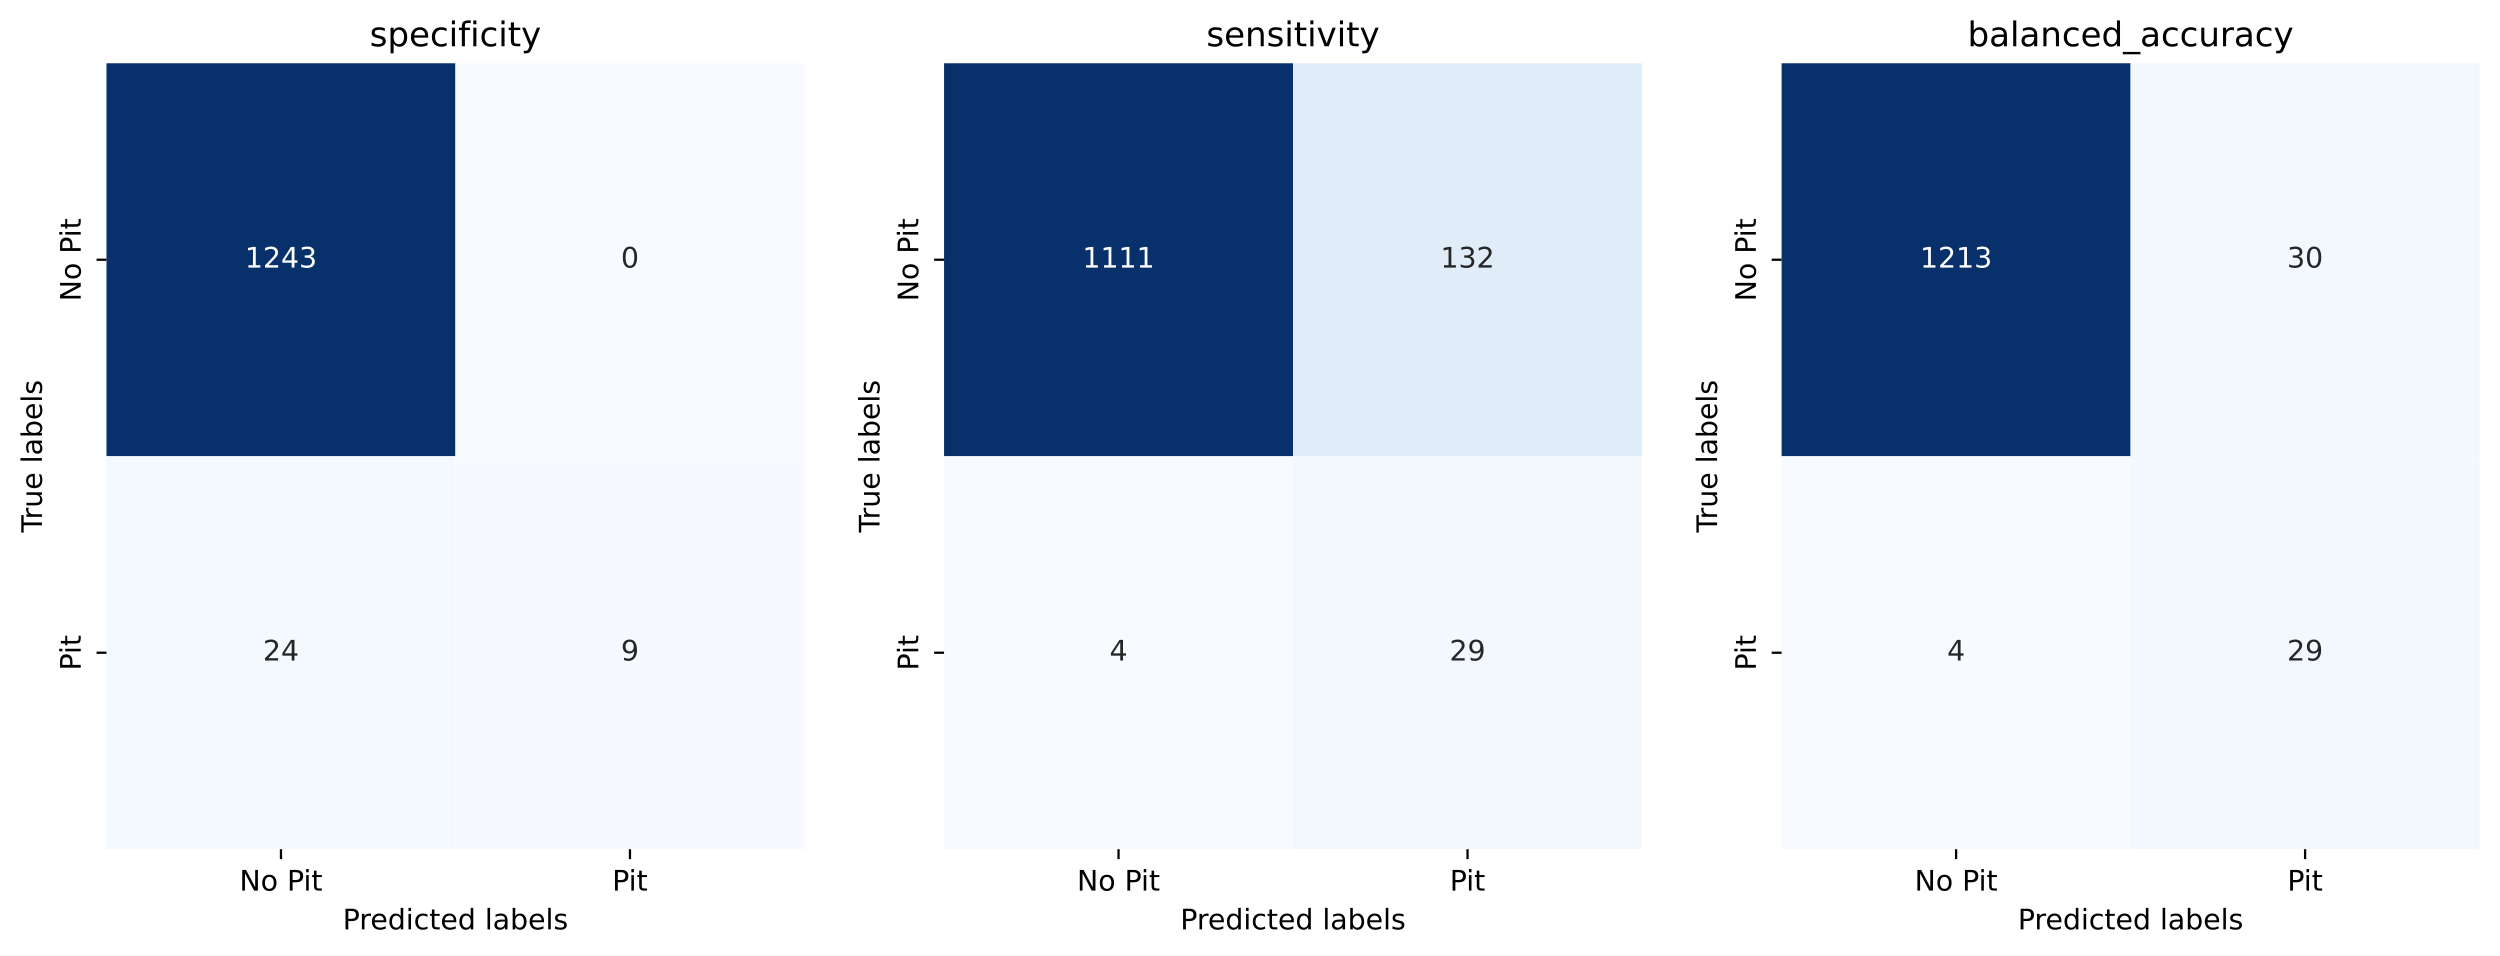
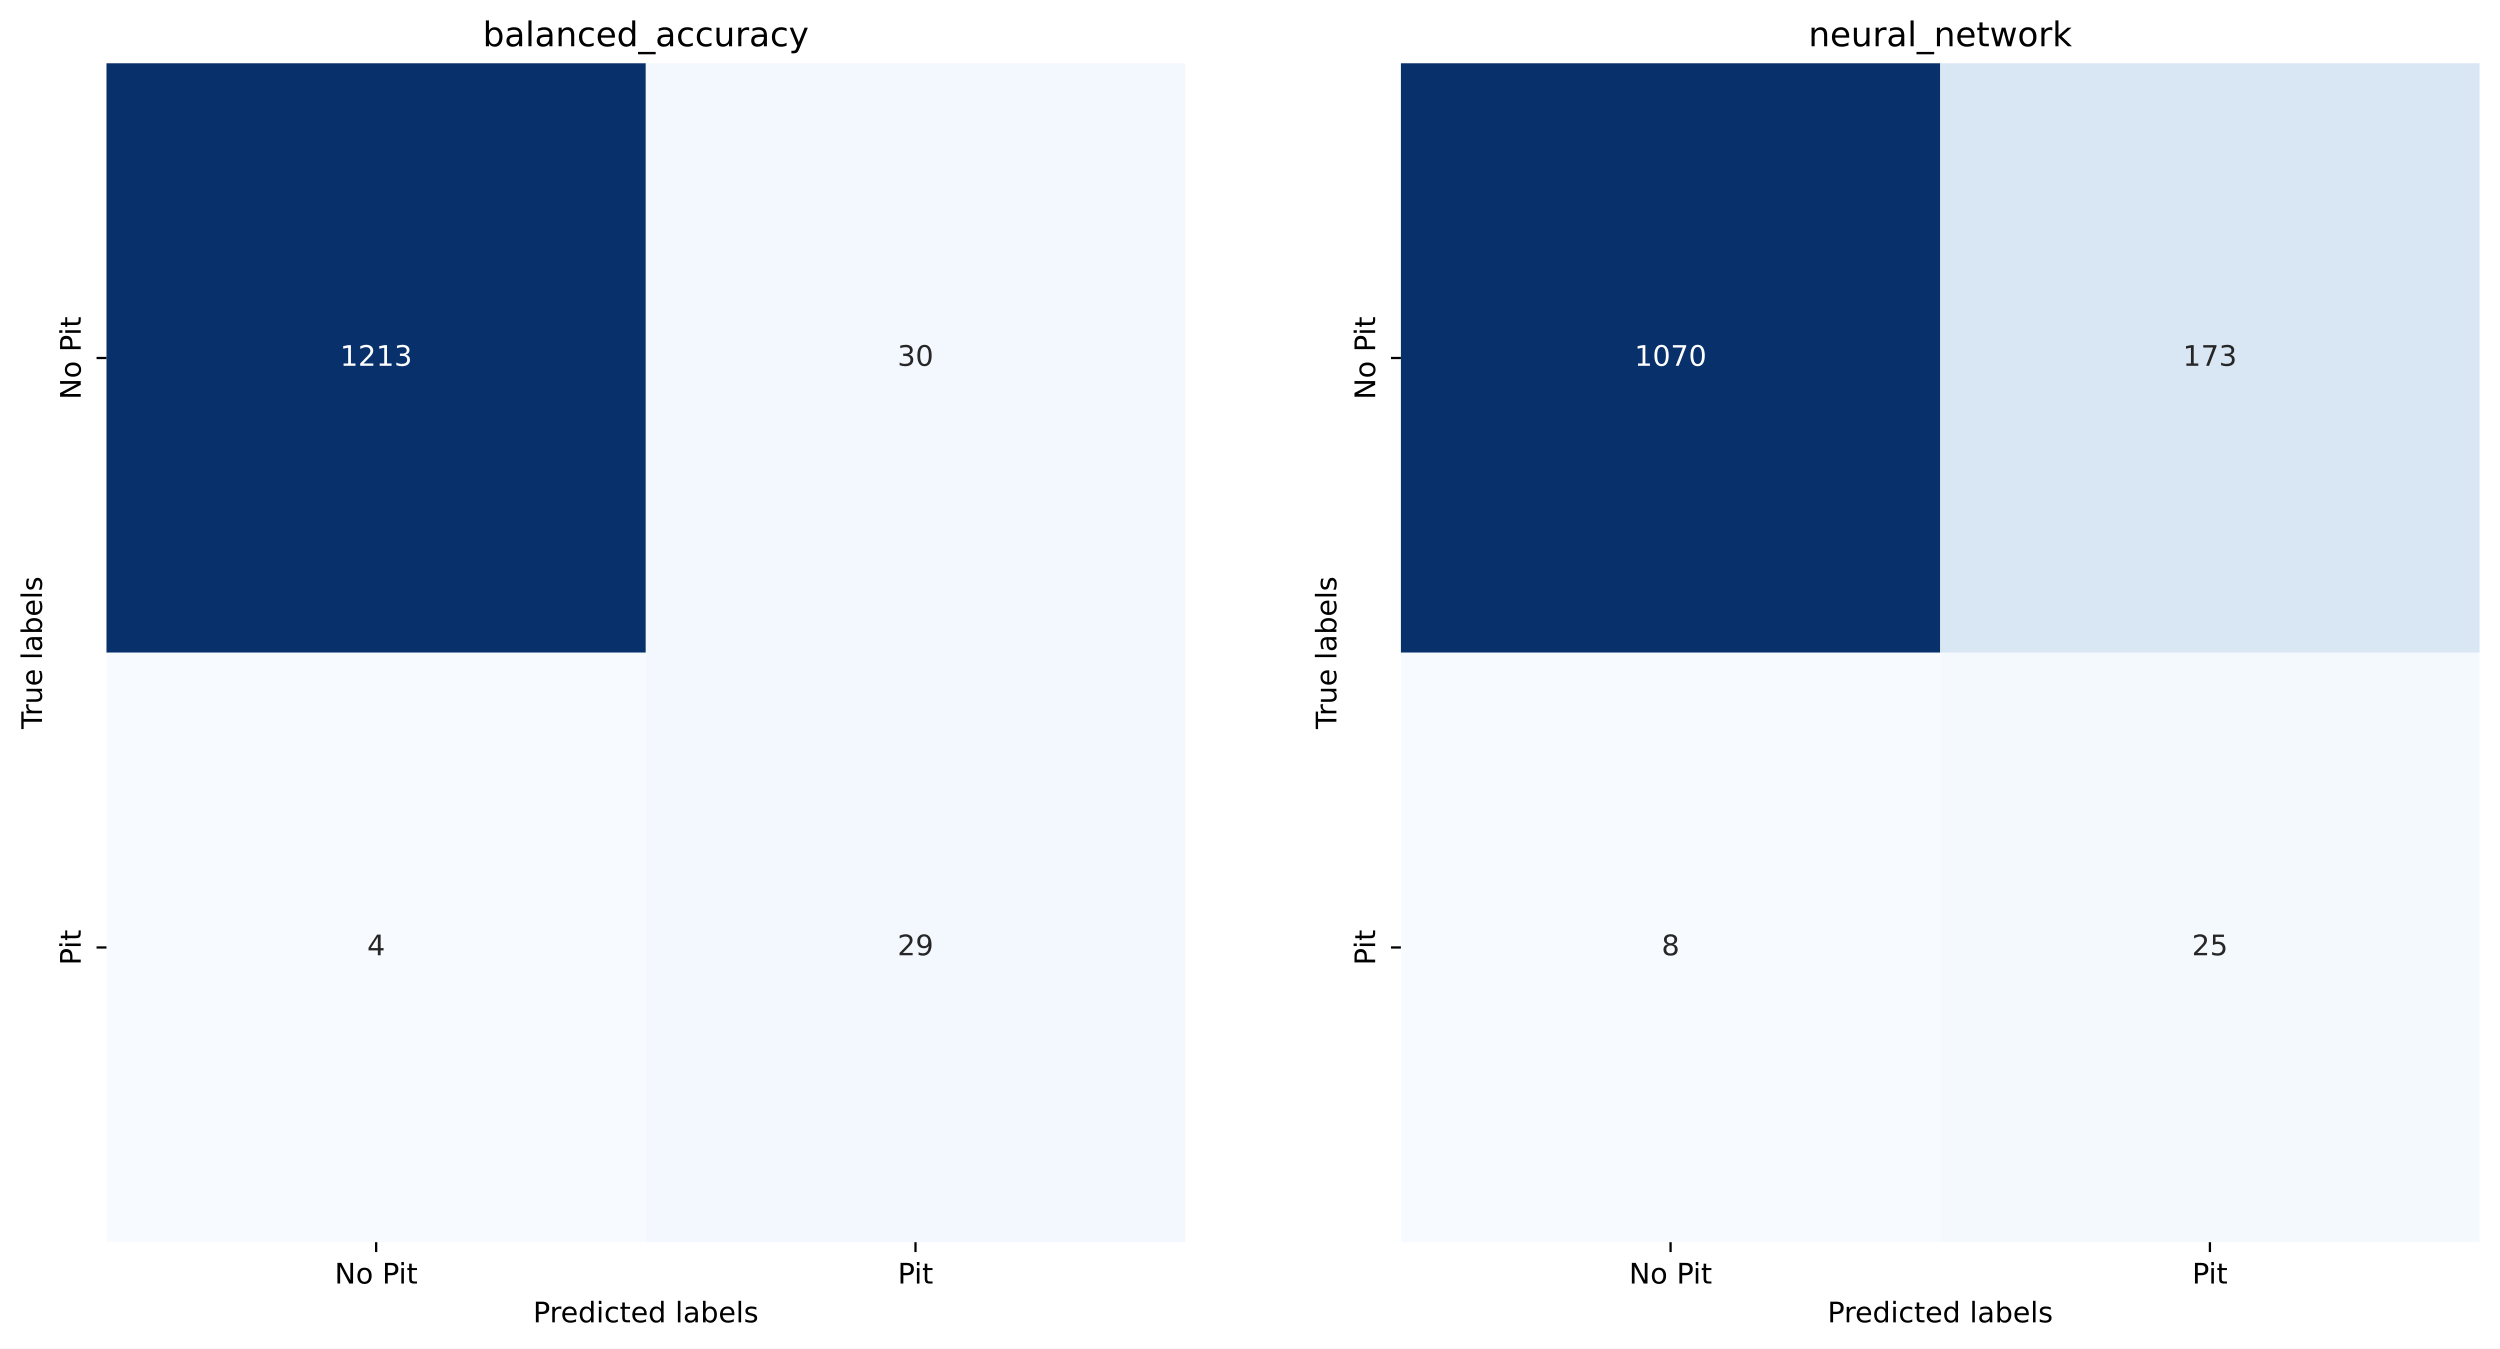
- <svg xmlns="http://www.w3.org/2000/svg" xmlns:xlink="http://www.w3.org/1999/xlink" width="881.756pt" height="337.074pt" viewBox="0 0 881.756 337.074" version="1.1">
+ <svg xmlns="http://www.w3.org/2000/svg" xmlns:xlink="http://www.w3.org/1999/xlink" width="881.756pt" height="475.674pt" viewBox="0 0 881.756 475.674" version="1.1">
  <defs>
    <style type="text/css">*{stroke-linejoin: round; stroke-linecap: butt}</style>
  </defs>
  <g id="figure_1">
    <g id="patch_1">
-       <path d="M 0 337.074  L 881.756 337.074  L 881.756 0  L 0 0  z " style="fill: #ffffff" />
+       <path d="M 0 475.674  L 881.756 475.674  L 881.756 0  L 0 0  z " style="fill: #ffffff" />
    </g>
    <g id="axes_1">
      <g id="patch_2">
-         <path d="M 37.556 299.518  L 283.733 299.518  L 283.733 22.318  L 37.556 22.318  z " style="fill: #ffffff" />
+         <path d="M 37.556 438.118  L 418.011 438.118  L 418.011 22.318  L 37.556 22.318  z " style="fill: #ffffff" />
      </g>
      <g id="QuadMesh_1">
-         <path d="M 37.556 22.318  L 160.644 22.318  L 160.644 160.918  L 37.556 160.918  L 37.556 22.318  " clip-path="url(#p2a1a462c28)" style="fill: #08306b" />
-         <path d="M 160.644 22.318  L 283.733 22.318  L 283.733 160.918  L 160.644 160.918  L 160.644 22.318  " clip-path="url(#p2a1a462c28)" style="fill: #f7fbff" />
-         <path d="M 37.556 160.918  L 160.644 160.918  L 160.644 299.518  L 37.556 299.518  L 37.556 160.918  " clip-path="url(#p2a1a462c28)" style="fill: #f4f9fe" />
-         <path d="M 160.644 160.918  L 283.733 160.918  L 283.733 299.518  L 160.644 299.518  L 160.644 160.918  " clip-path="url(#p2a1a462c28)" style="fill: #f6faff" />
+         <path d="M 37.556 22.318  L 227.784 22.318  L 227.784 230.218  L 37.556 230.218  L 37.556 22.318  " clip-path="url(#p76082b66f8)" style="fill: #08306b" />
+         <path d="M 227.784 22.318  L 418.011 22.318  L 418.011 230.218  L 227.784 230.218  L 227.784 22.318  " clip-path="url(#p76082b66f8)" style="fill: #f3f8fe" />
+         <path d="M 37.556 230.218  L 227.784 230.218  L 227.784 438.118  L 37.556 438.118  L 37.556 230.218  " clip-path="url(#p76082b66f8)" style="fill: #f7fbff" />
+         <path d="M 227.784 230.218  L 418.011 230.218  L 418.011 438.118  L 227.784 438.118  L 227.784 230.218  " clip-path="url(#p76082b66f8)" style="fill: #f3f8fe" />
      </g>
      <g id="matplotlib.axis_1">
        <g id="xtick_1">
          <g id="line2d_1">
            <defs>
-               <path id="m3dc4e4133f" d="M 0 0  L 0 3.5  " style="stroke: #000000; stroke-width: 0.8" />
+               <path id="mcc7dfe8ac1" d="M 0 0  L 0 3.5  " style="stroke: #000000; stroke-width: 0.8" />
            </defs>
            <g>
-               <use xlink:href="#m3dc4e4133f" x="99.1" y="299.518" style="stroke: #000000; stroke-width: 0.8" />
+               <use xlink:href="#mcc7dfe8ac1" x="132.67" y="438.118" style="stroke: #000000; stroke-width: 0.8" />
            </g>
          </g>
          <g id="text_1">
-             <g transform="translate(84.45974 314.1166) scale(0.1 -0.1)">
+             <g transform="translate(118.0293 452.7166) scale(0.1 -0.1)">
              <defs>
                <path id="DejaVuSans-4e" d="M 628 4666  L 1478 4666  L 3547 763  L 3547 4666  L 4159 4666  L 4159 0  L 3309 0  L 1241 3903  L 1241 0  L 628 0  L 628 4666  z " transform="scale(0.015625)" />
                <path id="DejaVuSans-6f" d="M 1959 3097  Q 1497 3097 1228 2736  Q 959 2375 959 1747  Q 959 1119 1226 758  Q 1494 397 1959 397  Q 2419 397 2687 759  Q 2956 1122 2956 1747  Q 2956 2369 2687 2733  Q 2419 3097 1959 3097  z M 1959 3584  Q 2709 3584 3137 3096  Q 3566 2609 3566 1747  Q 3566 888 3137 398  Q 2709 -91 1959 -91  Q 1206 -91 779 398  Q 353 888 353 1747  Q 353 2609 779 3096  Q 1206 3584 1959 3584  z " transform="scale(0.015625)" />
                <path id="DejaVuSans-20" transform="scale(0.015625)" />
                <path id="DejaVuSans-50" d="M 1259 4147  L 1259 2394  L 2053 2394  Q 2494 2394 2734 2622  Q 2975 2850 2975 3272  Q 2975 3691 2734 3919  Q 2494 4147 2053 4147  L 1259 4147  z M 628 4666  L 2053 4666  Q 2838 4666 3239 4311  Q 3641 3956 3641 3272  Q 3641 2581 3239 2228  Q 2838 1875 2053 1875  L 1259 1875  L 1259 0  L 628 0  L 628 4666  z " transform="scale(0.015625)" />
                <path id="DejaVuSans-69" d="M 603 3500  L 1178 3500  L 1178 0  L 603 0  L 603 3500  z M 603 4863  L 1178 4863  L 1178 4134  L 603 4134  L 603 4863  z " transform="scale(0.015625)" />
                <path id="DejaVuSans-74" d="M 1172 4494  L 1172 3500  L 2356 3500  L 2356 3053  L 1172 3053  L 1172 1153  Q 1172 725 1289 603  Q 1406 481 1766 481  L 2356 481  L 2356 0  L 1766 0  Q 1100 0 847 248  Q 594 497 594 1153  L 594 3053  L 172 3053  L 172 3500  L 594 3500  L 594 4494  L 1172 4494  z " transform="scale(0.015625)" />
              </defs>
              <use xlink:href="#DejaVuSans-4e" />
              <use xlink:href="#DejaVuSans-6f" x="74.805" />
              <use xlink:href="#DejaVuSans-20" x="135.986" />
              <use xlink:href="#DejaVuSans-50" x="167.773" />
              <use xlink:href="#DejaVuSans-69" x="225.826" />
              <use xlink:href="#DejaVuSans-74" x="253.609" />
            </g>
          </g>
        </g>
        <g id="xtick_2">
          <g id="line2d_2">
            <g>
-               <use xlink:href="#m3dc4e4133f" x="222.189" y="299.518" style="stroke: #000000; stroke-width: 0.8" />
+               <use xlink:href="#mcc7dfe8ac1" x="322.897" y="438.118" style="stroke: #000000; stroke-width: 0.8" />
            </g>
          </g>
          <g id="text_2">
-             <g transform="translate(215.937 314.1166) scale(0.1 -0.1)">
+             <g transform="translate(316.6456 452.7166) scale(0.1 -0.1)">
              <use xlink:href="#DejaVuSans-50" />
              <use xlink:href="#DejaVuSans-69" x="58.053" />
              <use xlink:href="#DejaVuSans-74" x="85.836" />
            </g>
          </g>
        </g>
        <g id="text_3">
-           <g transform="translate(120.8875 327.7947) scale(0.1 -0.1)">
+           <g transform="translate(188.0265 466.3947) scale(0.1 -0.1)">
            <defs>
              <path id="DejaVuSans-72" d="M 2631 2963  Q 2534 3019 2420 3045  Q 2306 3072 2169 3072  Q 1681 3072 1420 2755  Q 1159 2438 1159 1844  L 1159 0  L 581 0  L 581 3500  L 1159 3500  L 1159 2956  Q 1341 3275 1631 3429  Q 1922 3584 2338 3584  Q 2397 3584 2469 3576  Q 2541 3569 2628 3553  L 2631 2963  z " transform="scale(0.015625)" />
              <path id="DejaVuSans-65" d="M 3597 1894  L 3597 1613  L 953 1613  Q 991 1019 1311 708  Q 1631 397 2203 397  Q 2534 397 2845 478  Q 3156 559 3463 722  L 3463 178  Q 3153 47 2828 -22  Q 2503 -91 2169 -91  Q 1331 -91 842 396  Q 353 884 353 1716  Q 353 2575 817 3079  Q 1281 3584 2069 3584  Q 2775 3584 3186 3129  Q 3597 2675 3597 1894  z M 3022 2063  Q 3016 2534 2758 2815  Q 2500 3097 2075 3097  Q 1594 3097 1305 2825  Q 1016 2553 972 2059  L 3022 2063  z " transform="scale(0.015625)" />
              <path id="DejaVuSans-64" d="M 2906 2969  L 2906 4863  L 3481 4863  L 3481 0  L 2906 0  L 2906 525  Q 2725 213 2448 61  Q 2172 -91 1784 -91  Q 1150 -91 751 415  Q 353 922 353 1747  Q 353 2572 751 3078  Q 1150 3584 1784 3584  Q 2172 3584 2448 3432  Q 2725 3281 2906 2969  z M 947 1747  Q 947 1113 1208 752  Q 1469 391 1925 391  Q 2381 391 2643 752  Q 2906 1113 2906 1747  Q 2906 2381 2643 2742  Q 2381 3103 1925 3103  Q 1469 3103 1208 2742  Q 947 2381 947 1747  z " transform="scale(0.015625)" />
              <path id="DejaVuSans-63" d="M 3122 3366  L 3122 2828  Q 2878 2963 2633 3030  Q 2388 3097 2138 3097  Q 1578 3097 1268 2742  Q 959 2388 959 1747  Q 959 1106 1268 751  Q 1578 397 2138 397  Q 2388 397 2633 464  Q 2878 531 3122 666  L 3122 134  Q 2881 22 2623 -34  Q 2366 -91 2075 -91  Q 1284 -91 818 406  Q 353 903 353 1747  Q 353 2603 823 3093  Q 1294 3584 2113 3584  Q 2378 3584 2631 3529  Q 2884 3475 3122 3366  z " transform="scale(0.015625)" />
              <path id="DejaVuSans-6c" d="M 603 4863  L 1178 4863  L 1178 0  L 603 0  L 603 4863  z " transform="scale(0.015625)" />
              <path id="DejaVuSans-61" d="M 2194 1759  Q 1497 1759 1228 1600  Q 959 1441 959 1056  Q 959 750 1161 570  Q 1363 391 1709 391  Q 2188 391 2477 730  Q 2766 1069 2766 1631  L 2766 1759  L 2194 1759  z M 3341 1997  L 3341 0  L 2766 0  L 2766 531  Q 2569 213 2275 61  Q 1981 -91 1556 -91  Q 1019 -91 701 211  Q 384 513 384 1019  Q 384 1609 779 1909  Q 1175 2209 1959 2209  L 2766 2209  L 2766 2266  Q 2766 2663 2505 2880  Q 2244 3097 1772 3097  Q 1472 3097 1187 3025  Q 903 2953 641 2809  L 641 3341  Q 956 3463 1253 3523  Q 1550 3584 1831 3584  Q 2591 3584 2966 3190  Q 3341 2797 3341 1997  z " transform="scale(0.015625)" />
              <path id="DejaVuSans-62" d="M 3116 1747  Q 3116 2381 2855 2742  Q 2594 3103 2138 3103  Q 1681 3103 1420 2742  Q 1159 2381 1159 1747  Q 1159 1113 1420 752  Q 1681 391 2138 391  Q 2594 391 2855 752  Q 3116 1113 3116 1747  z M 1159 2969  Q 1341 3281 1617 3432  Q 1894 3584 2278 3584  Q 2916 3584 3314 3078  Q 3713 2572 3713 1747  Q 3713 922 3314 415  Q 2916 -91 2278 -91  Q 1894 -91 1617 61  Q 1341 213 1159 525  L 1159 0  L 581 0  L 581 4863  L 1159 4863  L 1159 2969  z " transform="scale(0.015625)" />
              <path id="DejaVuSans-73" d="M 2834 3397  L 2834 2853  Q 2591 2978 2328 3040  Q 2066 3103 1784 3103  Q 1356 3103 1142 2972  Q 928 2841 928 2578  Q 928 2378 1081 2264  Q 1234 2150 1697 2047  L 1894 2003  Q 2506 1872 2764 1633  Q 3022 1394 3022 966  Q 3022 478 2636 193  Q 2250 -91 1575 -91  Q 1294 -91 989 -36  Q 684 19 347 128  L 347 722  Q 666 556 975 473  Q 1284 391 1588 391  Q 1994 391 2212 530  Q 2431 669 2431 922  Q 2431 1156 2273 1281  Q 2116 1406 1581 1522  L 1381 1569  Q 847 1681 609 1914  Q 372 2147 372 2553  Q 372 3047 722 3315  Q 1072 3584 1716 3584  Q 2034 3584 2315 3537  Q 2597 3491 2834 3397  z " transform="scale(0.015625)" />
            </defs>
            <use xlink:href="#DejaVuSans-50" />
            <use xlink:href="#DejaVuSans-72" x="58.553" />
            <use xlink:href="#DejaVuSans-65" x="97.416" />
            <use xlink:href="#DejaVuSans-64" x="158.939" />
            <use xlink:href="#DejaVuSans-69" x="222.416" />
            <use xlink:href="#DejaVuSans-63" x="250.199" />
            <use xlink:href="#DejaVuSans-74" x="305.18" />
            <use xlink:href="#DejaVuSans-65" x="344.389" />
            <use xlink:href="#DejaVuSans-64" x="405.912" />
            <use xlink:href="#DejaVuSans-20" x="469.389" />
            <use xlink:href="#DejaVuSans-6c" x="501.176" />
            <use xlink:href="#DejaVuSans-61" x="528.959" />
            <use xlink:href="#DejaVuSans-62" x="590.238" />
            <use xlink:href="#DejaVuSans-65" x="653.715" />
            <use xlink:href="#DejaVuSans-6c" x="715.238" />
            <use xlink:href="#DejaVuSans-73" x="743.021" />
          </g>
        </g>
      </g>
      <g id="matplotlib.axis_2">
        <g id="ytick_1">
          <g id="line2d_3">
            <defs>
-               <path id="ma0173c5590" d="M 0 0  L -3.5 0  " style="stroke: #000000; stroke-width: 0.8" />
+               <path id="mb487a1bedb" d="M 0 0  L -3.5 0  " style="stroke: #000000; stroke-width: 0.8" />
            </defs>
            <g>
-               <use xlink:href="#ma0173c5590" x="37.556" y="91.618" style="stroke: #000000; stroke-width: 0.8" />
+               <use xlink:href="#mb487a1bedb" x="37.556" y="126.268" style="stroke: #000000; stroke-width: 0.8" />
            </g>
          </g>
          <g id="text_4">
-             <g transform="translate(28.47656 106.2588) rotate(-90) scale(0.1 -0.1)">
+             <g transform="translate(28.47656 140.9087) rotate(-90) scale(0.1 -0.1)">
              <use xlink:href="#DejaVuSans-4e" />
              <use xlink:href="#DejaVuSans-6f" x="74.805" />
              <use xlink:href="#DejaVuSans-20" x="135.986" />
              <use xlink:href="#DejaVuSans-50" x="167.773" />
              <use xlink:href="#DejaVuSans-69" x="225.826" />
              <use xlink:href="#DejaVuSans-74" x="253.609" />
            </g>
          </g>
        </g>
        <g id="ytick_2">
          <g id="line2d_4">
            <g>
-               <use xlink:href="#ma0173c5590" x="37.556" y="230.218" style="stroke: #000000; stroke-width: 0.8" />
+               <use xlink:href="#mb487a1bedb" x="37.556" y="334.168" style="stroke: #000000; stroke-width: 0.8" />
            </g>
          </g>
          <g id="text_5">
-             <g transform="translate(28.47656 236.4697) rotate(-90) scale(0.1 -0.1)">
+             <g transform="translate(28.47656 340.4197) rotate(-90) scale(0.1 -0.1)">
              <use xlink:href="#DejaVuSans-50" />
              <use xlink:href="#DejaVuSans-69" x="58.053" />
              <use xlink:href="#DejaVuSans-74" x="85.836" />
            </g>
          </g>
        </g>
        <g id="text_6">
-           <g transform="translate(14.79844 187.822) rotate(-90) scale(0.1 -0.1)">
+           <g transform="translate(14.79844 257.122) rotate(-90) scale(0.1 -0.1)">
            <defs>
              <path id="DejaVuSans-54" d="M -19 4666  L 3928 4666  L 3928 4134  L 2272 4134  L 2272 0  L 1638 0  L 1638 4134  L -19 4134  L -19 4666  z " transform="scale(0.015625)" />
              <path id="DejaVuSans-75" d="M 544 1381  L 544 3500  L 1119 3500  L 1119 1403  Q 1119 906 1312 657  Q 1506 409 1894 409  Q 2359 409 2629 706  Q 2900 1003 2900 1516  L 2900 3500  L 3475 3500  L 3475 0  L 2900 0  L 2900 538  Q 2691 219 2414 64  Q 2138 -91 1772 -91  Q 1169 -91 856 284  Q 544 659 544 1381  z M 1991 3584  L 1991 3584  z " transform="scale(0.015625)" />
            </defs>
            <use xlink:href="#DejaVuSans-54" />
            <use xlink:href="#DejaVuSans-72" x="46.334" />
            <use xlink:href="#DejaVuSans-75" x="87.447" />
            <use xlink:href="#DejaVuSans-65" x="150.826" />
            <use xlink:href="#DejaVuSans-20" x="212.35" />
            <use xlink:href="#DejaVuSans-6c" x="244.137" />
            <use xlink:href="#DejaVuSans-61" x="271.92" />
            <use xlink:href="#DejaVuSans-62" x="333.199" />
            <use xlink:href="#DejaVuSans-65" x="396.676" />
            <use xlink:href="#DejaVuSans-6c" x="458.199" />
            <use xlink:href="#DejaVuSans-73" x="485.982" />
          </g>
        </g>
      </g>
      <g id="text_7">
-         <g style="fill: #ffffff" transform="translate(86.37537 94.3775) scale(0.1 -0.1)">
+         <g style="fill: #ffffff" transform="translate(119.9449 129.0275) scale(0.1 -0.1)">
          <defs>
            <path id="DejaVuSans-31" d="M 794 531  L 1825 531  L 1825 4091  L 703 3866  L 703 4441  L 1819 4666  L 2450 4666  L 2450 531  L 3481 531  L 3481 0  L 794 0  L 794 531  z " transform="scale(0.015625)" />
            <path id="DejaVuSans-32" d="M 1228 531  L 3431 531  L 3431 0  L 469 0  L 469 531  Q 828 903 1448 1529  Q 2069 2156 2228 2338  Q 2531 2678 2651 2914  Q 2772 3150 2772 3378  Q 2772 3750 2511 3984  Q 2250 4219 1831 4219  Q 1534 4219 1204 4116  Q 875 4013 500 3803  L 500 4441  Q 881 4594 1212 4672  Q 1544 4750 1819 4750  Q 2544 4750 2975 4387  Q 3406 4025 3406 3419  Q 3406 3131 3298 2873  Q 3191 2616 2906 2266  Q 2828 2175 2409 1742  Q 1991 1309 1228 531  z " transform="scale(0.015625)" />
-             <path id="DejaVuSans-34" d="M 2419 4116  L 825 1625  L 2419 1625  L 2419 4116  z M 2253 4666  L 3047 4666  L 3047 1625  L 3713 1625  L 3713 1100  L 3047 1100  L 3047 0  L 2419 0  L 2419 1100  L 313 1100  L 313 1709  L 2253 4666  z " transform="scale(0.015625)" />
            <path id="DejaVuSans-33" d="M 2597 2516  Q 3050 2419 3304 2112  Q 3559 1806 3559 1356  Q 3559 666 3084 287  Q 2609 -91 1734 -91  Q 1441 -91 1130 -33  Q 819 25 488 141  L 488 750  Q 750 597 1062 519  Q 1375 441 1716 441  Q 2309 441 2620 675  Q 2931 909 2931 1356  Q 2931 1769 2642 2001  Q 2353 2234 1838 2234  L 1294 2234  L 1294 2753  L 1863 2753  Q 2328 2753 2575 2939  Q 2822 3125 2822 3475  Q 2822 3834 2567 4026  Q 2313 4219 1838 4219  Q 1578 4219 1281 4162  Q 984 4106 628 3988  L 628 4550  Q 988 4650 1302 4700  Q 1616 4750 1894 4750  Q 2613 4750 3031 4423  Q 3450 4097 3450 3541  Q 3450 3153 3228 2886  Q 3006 2619 2597 2516  z " transform="scale(0.015625)" />
          </defs>
-           <use xlink:href="#DejaVuSans-31" />
-           <use xlink:href="#DejaVuSans-32" x="63.623" />
-           <use xlink:href="#DejaVuSans-34" x="127.246" />
-           <use xlink:href="#DejaVuSans-33" x="190.869" />
-         </g>
-       </g>
-       <g id="text_8">
-         <g style="fill: #262626" transform="translate(219.0074 94.3775) scale(0.1 -0.1)">
-           <defs>
-             <path id="DejaVuSans-30" d="M 2034 4250  Q 1547 4250 1301 3770  Q 1056 3291 1056 2328  Q 1056 1369 1301 889  Q 1547 409 2034 409  Q 2525 409 2770 889  Q 3016 1369 3016 2328  Q 3016 3291 2770 3770  Q 2525 4250 2034 4250  z M 2034 4750  Q 2819 4750 3233 4129  Q 3647 3509 3647 2328  Q 3647 1150 3233 529  Q 2819 -91 2034 -91  Q 1250 -91 836 529  Q 422 1150 422 2328  Q 422 3509 836 4129  Q 1250 4750 2034 4750  z " transform="scale(0.015625)" />
-           </defs>
-           <use xlink:href="#DejaVuSans-30" />
-         </g>
-       </g>
-       <g id="text_9">
-         <g style="fill: #262626" transform="translate(92.73787 232.9775) scale(0.1 -0.1)">
-           <use xlink:href="#DejaVuSans-32" />
-           <use xlink:href="#DejaVuSans-34" x="63.623" />
-         </g>
-       </g>
-       <g id="text_10">
-         <g style="fill: #262626" transform="translate(219.0074 232.9775) scale(0.1 -0.1)">
-           <defs>
-             <path id="DejaVuSans-39" d="M 703 97  L 703 672  Q 941 559 1184 500  Q 1428 441 1663 441  Q 2288 441 2617 861  Q 2947 1281 2994 2138  Q 2813 1869 2534 1725  Q 2256 1581 1919 1581  Q 1219 1581 811 2004  Q 403 2428 403 3163  Q 403 3881 828 4315  Q 1253 4750 1959 4750  Q 2769 4750 3195 4129  Q 3622 3509 3622 2328  Q 3622 1225 3098 567  Q 2575 -91 1691 -91  Q 1453 -91 1209 -44  Q 966 3 703 97  z M 1959 2075  Q 2384 2075 2632 2365  Q 2881 2656 2881 3163  Q 2881 3666 2632 3958  Q 2384 4250 1959 4250  Q 1534 4250 1286 3958  Q 1038 3666 1038 3163  Q 1038 2656 1286 2365  Q 1534 2075 1959 2075  z " transform="scale(0.015625)" />
-           </defs>
-           <use xlink:href="#DejaVuSans-39" />
-         </g>
-       </g>
-       <g id="text_11">
-         <g transform="translate(130.4035 16.31812) scale(0.12 -0.12)">
-           <defs>
-             <path id="DejaVuSans-70" d="M 1159 525  L 1159 -1331  L 581 -1331  L 581 3500  L 1159 3500  L 1159 2969  Q 1341 3281 1617 3432  Q 1894 3584 2278 3584  Q 2916 3584 3314 3078  Q 3713 2572 3713 1747  Q 3713 922 3314 415  Q 2916 -91 2278 -91  Q 1894 -91 1617 61  Q 1341 213 1159 525  z M 3116 1747  Q 3116 2381 2855 2742  Q 2594 3103 2138 3103  Q 1681 3103 1420 2742  Q 1159 2381 1159 1747  Q 1159 1113 1420 752  Q 1681 391 2138 391  Q 2594 391 2855 752  Q 3116 1113 3116 1747  z " transform="scale(0.015625)" />
-             <path id="DejaVuSans-66" d="M 2375 4863  L 2375 4384  L 1825 4384  Q 1516 4384 1395 4259  Q 1275 4134 1275 3809  L 1275 3500  L 2222 3500  L 2222 3053  L 1275 3053  L 1275 0  L 697 0  L 697 3053  L 147 3053  L 147 3500  L 697 3500  L 697 3744  Q 697 4328 969 4595  Q 1241 4863 1831 4863  L 2375 4863  z " transform="scale(0.015625)" />
-             <path id="DejaVuSans-79" d="M 2059 -325  Q 1816 -950 1584 -1140  Q 1353 -1331 966 -1331  L 506 -1331  L 506 -850  L 844 -850  Q 1081 -850 1212 -737  Q 1344 -625 1503 -206  L 1606 56  L 191 3500  L 800 3500  L 1894 763  L 2988 3500  L 3597 3500  L 2059 -325  z " transform="scale(0.015625)" />
-           </defs>
-           <use xlink:href="#DejaVuSans-73" />
-           <use xlink:href="#DejaVuSans-70" x="52.1" />
-           <use xlink:href="#DejaVuSans-65" x="115.576" />
-           <use xlink:href="#DejaVuSans-63" x="177.1" />
-           <use xlink:href="#DejaVuSans-69" x="232.08" />
-           <use xlink:href="#DejaVuSans-66" x="259.863" />
-           <use xlink:href="#DejaVuSans-69" x="295.068" />
-           <use xlink:href="#DejaVuSans-63" x="322.852" />
-           <use xlink:href="#DejaVuSans-69" x="377.832" />
-           <use xlink:href="#DejaVuSans-74" x="405.615" />
-           <use xlink:href="#DejaVuSans-79" x="444.824" />
-         </g>
-       </g>
-     </g>
-     <g id="axes_2">
-       <g id="patch_3">
-         <path d="M 332.968 299.518  L 579.144 299.518  L 579.144 22.318  L 332.968 22.318  z " style="fill: #ffffff" />
-       </g>
-       <g id="QuadMesh_2">
-         <path d="M 332.968 22.318  L 456.056 22.318  L 456.056 160.918  L 332.968 160.918  L 332.968 22.318  " clip-path="url(#pddcfb8f395)" style="fill: #08306b" />
-         <path d="M 456.056 22.318  L 579.144 22.318  L 579.144 160.918  L 456.056 160.918  L 456.056 22.318  " clip-path="url(#pddcfb8f395)" style="fill: #e0ecf8" />
-         <path d="M 332.968 160.918  L 456.056 160.918  L 456.056 299.518  L 332.968 299.518  L 332.968 160.918  " clip-path="url(#pddcfb8f395)" style="fill: #f7fbff" />
-         <path d="M 456.056 160.918  L 579.144 160.918  L 579.144 299.518  L 456.056 299.518  L 456.056 160.918  " clip-path="url(#pddcfb8f395)" style="fill: #f3f8fe" />
-       </g>
-       <g id="matplotlib.axis_3">
-         <g id="xtick_3">
-           <g id="line2d_5">
-             <g>
-               <use xlink:href="#m3dc4e4133f" x="394.512" y="299.518" style="stroke: #000000; stroke-width: 0.8" />
-             </g>
-           </g>
-           <g id="text_12">
-             <g transform="translate(379.8715 314.1166) scale(0.1 -0.1)">
-               <use xlink:href="#DejaVuSans-4e" />
-               <use xlink:href="#DejaVuSans-6f" x="74.805" />
-               <use xlink:href="#DejaVuSans-20" x="135.986" />
-               <use xlink:href="#DejaVuSans-50" x="167.773" />
-               <use xlink:href="#DejaVuSans-69" x="225.826" />
-               <use xlink:href="#DejaVuSans-74" x="253.609" />
-             </g>
-           </g>
-         </g>
-         <g id="xtick_4">
-           <g id="line2d_6">
-             <g>
-               <use xlink:href="#m3dc4e4133f" x="517.6" y="299.518" style="stroke: #000000; stroke-width: 0.8" />
-             </g>
-           </g>
-           <g id="text_13">
-             <g transform="translate(511.3488 314.1166) scale(0.1 -0.1)">
-               <use xlink:href="#DejaVuSans-50" />
-               <use xlink:href="#DejaVuSans-69" x="58.053" />
-               <use xlink:href="#DejaVuSans-74" x="85.836" />
-             </g>
-           </g>
-         </g>
-         <g id="text_14">
-           <g transform="translate(416.2992 327.7947) scale(0.1 -0.1)">
-             <use xlink:href="#DejaVuSans-50" />
-             <use xlink:href="#DejaVuSans-72" x="58.553" />
-             <use xlink:href="#DejaVuSans-65" x="97.416" />
-             <use xlink:href="#DejaVuSans-64" x="158.939" />
-             <use xlink:href="#DejaVuSans-69" x="222.416" />
-             <use xlink:href="#DejaVuSans-63" x="250.199" />
-             <use xlink:href="#DejaVuSans-74" x="305.18" />
-             <use xlink:href="#DejaVuSans-65" x="344.389" />
-             <use xlink:href="#DejaVuSans-64" x="405.912" />
-             <use xlink:href="#DejaVuSans-20" x="469.389" />
-             <use xlink:href="#DejaVuSans-6c" x="501.176" />
-             <use xlink:href="#DejaVuSans-61" x="528.959" />
-             <use xlink:href="#DejaVuSans-62" x="590.238" />
-             <use xlink:href="#DejaVuSans-65" x="653.715" />
-             <use xlink:href="#DejaVuSans-6c" x="715.238" />
-             <use xlink:href="#DejaVuSans-73" x="743.021" />
-           </g>
-         </g>
-       </g>
-       <g id="matplotlib.axis_4">
-         <g id="ytick_3">
-           <g id="line2d_7">
-             <g>
-               <use xlink:href="#ma0173c5590" x="332.968" y="91.618" style="stroke: #000000; stroke-width: 0.8" />
-             </g>
-           </g>
-           <g id="text_15">
-             <g transform="translate(323.8883 106.2588) rotate(-90) scale(0.1 -0.1)">
-               <use xlink:href="#DejaVuSans-4e" />
-               <use xlink:href="#DejaVuSans-6f" x="74.805" />
-               <use xlink:href="#DejaVuSans-20" x="135.986" />
-               <use xlink:href="#DejaVuSans-50" x="167.773" />
-               <use xlink:href="#DejaVuSans-69" x="225.826" />
-               <use xlink:href="#DejaVuSans-74" x="253.609" />
-             </g>
-           </g>
-         </g>
-         <g id="ytick_4">
-           <g id="line2d_8">
-             <g>
-               <use xlink:href="#ma0173c5590" x="332.968" y="230.218" style="stroke: #000000; stroke-width: 0.8" />
-             </g>
-           </g>
-           <g id="text_16">
-             <g transform="translate(323.8883 236.4697) rotate(-90) scale(0.1 -0.1)">
-               <use xlink:href="#DejaVuSans-50" />
-               <use xlink:href="#DejaVuSans-69" x="58.053" />
-               <use xlink:href="#DejaVuSans-74" x="85.836" />
-             </g>
-           </g>
-         </g>
-         <g id="text_17">
-           <g transform="translate(310.2102 187.822) rotate(-90) scale(0.1 -0.1)">
-             <use xlink:href="#DejaVuSans-54" />
-             <use xlink:href="#DejaVuSans-72" x="46.334" />
-             <use xlink:href="#DejaVuSans-75" x="87.447" />
-             <use xlink:href="#DejaVuSans-65" x="150.826" />
-             <use xlink:href="#DejaVuSans-20" x="212.35" />
-             <use xlink:href="#DejaVuSans-6c" x="244.137" />
-             <use xlink:href="#DejaVuSans-61" x="271.92" />
-             <use xlink:href="#DejaVuSans-62" x="333.199" />
-             <use xlink:href="#DejaVuSans-65" x="396.676" />
-             <use xlink:href="#DejaVuSans-6c" x="458.199" />
-             <use xlink:href="#DejaVuSans-73" x="485.982" />
-           </g>
-         </g>
-       </g>
-       <g id="text_18">
-         <g style="fill: #ffffff" transform="translate(381.7871 94.3775) scale(0.1 -0.1)">
-           <use xlink:href="#DejaVuSans-31" />
-           <use xlink:href="#DejaVuSans-31" x="63.623" />
-           <use xlink:href="#DejaVuSans-31" x="127.246" />
-           <use xlink:href="#DejaVuSans-31" x="190.869" />
-         </g>
-       </g>
-       <g id="text_19">
-         <g style="fill: #262626" transform="translate(508.0566 94.3775) scale(0.1 -0.1)">
-           <use xlink:href="#DejaVuSans-31" />
-           <use xlink:href="#DejaVuSans-33" x="63.623" />
-           <use xlink:href="#DejaVuSans-32" x="127.246" />
-         </g>
-       </g>
-       <g id="text_20">
-         <g style="fill: #262626" transform="translate(391.3309 232.9775) scale(0.1 -0.1)">
-           <use xlink:href="#DejaVuSans-34" />
-         </g>
-       </g>
-       <g id="text_21">
-         <g style="fill: #262626" transform="translate(511.2379 232.9775) scale(0.1 -0.1)">
-           <use xlink:href="#DejaVuSans-32" />
-           <use xlink:href="#DejaVuSans-39" x="63.623" />
-         </g>
-       </g>
-       <g id="text_22">
-         <g transform="translate(425.5031 16.31812) scale(0.12 -0.12)">
-           <defs>
-             <path id="DejaVuSans-6e" d="M 3513 2113  L 3513 0  L 2938 0  L 2938 2094  Q 2938 2591 2744 2837  Q 2550 3084 2163 3084  Q 1697 3084 1428 2787  Q 1159 2491 1159 1978  L 1159 0  L 581 0  L 581 3500  L 1159 3500  L 1159 2956  Q 1366 3272 1645 3428  Q 1925 3584 2291 3584  Q 2894 3584 3203 3211  Q 3513 2838 3513 2113  z " transform="scale(0.015625)" />
-             <path id="DejaVuSans-76" d="M 191 3500  L 800 3500  L 1894 563  L 2988 3500  L 3597 3500  L 2284 0  L 1503 0  L 191 3500  z " transform="scale(0.015625)" />
-           </defs>
-           <use xlink:href="#DejaVuSans-73" />
-           <use xlink:href="#DejaVuSans-65" x="52.1" />
-           <use xlink:href="#DejaVuSans-6e" x="113.623" />
-           <use xlink:href="#DejaVuSans-73" x="177.002" />
-           <use xlink:href="#DejaVuSans-69" x="229.102" />
-           <use xlink:href="#DejaVuSans-74" x="256.885" />
-           <use xlink:href="#DejaVuSans-69" x="296.094" />
-           <use xlink:href="#DejaVuSans-76" x="323.877" />
-           <use xlink:href="#DejaVuSans-69" x="383.057" />
-           <use xlink:href="#DejaVuSans-74" x="410.84" />
-           <use xlink:href="#DejaVuSans-79" x="450.049" />
-         </g>
-       </g>
-     </g>
-     <g id="axes_3">
-       <g id="patch_4">
-         <path d="M 628.38 299.518  L 874.556 299.518  L 874.556 22.318  L 628.38 22.318  z " style="fill: #ffffff" />
-       </g>
-       <g id="QuadMesh_3">
-         <path d="M 628.38 22.318  L 751.468 22.318  L 751.468 160.918  L 628.38 160.918  L 628.38 22.318  " clip-path="url(#pfcc89f596f)" style="fill: #08306b" />
-         <path d="M 751.468 22.318  L 874.556 22.318  L 874.556 160.918  L 751.468 160.918  L 751.468 22.318  " clip-path="url(#pfcc89f596f)" style="fill: #f3f8fe" />
-         <path d="M 628.38 160.918  L 751.468 160.918  L 751.468 299.518  L 628.38 299.518  L 628.38 160.918  " clip-path="url(#pfcc89f596f)" style="fill: #f7fbff" />
-         <path d="M 751.468 160.918  L 874.556 160.918  L 874.556 299.518  L 751.468 299.518  L 751.468 160.918  " clip-path="url(#pfcc89f596f)" style="fill: #f3f8fe" />
-       </g>
-       <g id="matplotlib.axis_5">
-         <g id="xtick_5">
-           <g id="line2d_9">
-             <g>
-               <use xlink:href="#m3dc4e4133f" x="689.924" y="299.518" style="stroke: #000000; stroke-width: 0.8" />
-             </g>
-           </g>
-           <g id="text_23">
-             <g transform="translate(675.2833 314.1166) scale(0.1 -0.1)">
-               <use xlink:href="#DejaVuSans-4e" />
-               <use xlink:href="#DejaVuSans-6f" x="74.805" />
-               <use xlink:href="#DejaVuSans-20" x="135.986" />
-               <use xlink:href="#DejaVuSans-50" x="167.773" />
-               <use xlink:href="#DejaVuSans-69" x="225.826" />
-               <use xlink:href="#DejaVuSans-74" x="253.609" />
-             </g>
-           </g>
-         </g>
-         <g id="xtick_6">
-           <g id="line2d_10">
-             <g>
-               <use xlink:href="#m3dc4e4133f" x="813.012" y="299.518" style="stroke: #000000; stroke-width: 0.8" />
-             </g>
-           </g>
-           <g id="text_24">
-             <g transform="translate(806.7606 314.1166) scale(0.1 -0.1)">
-               <use xlink:href="#DejaVuSans-50" />
-               <use xlink:href="#DejaVuSans-69" x="58.053" />
-               <use xlink:href="#DejaVuSans-74" x="85.836" />
-             </g>
-           </g>
-         </g>
-         <g id="text_25">
-           <g transform="translate(711.711 327.7947) scale(0.1 -0.1)">
-             <use xlink:href="#DejaVuSans-50" />
-             <use xlink:href="#DejaVuSans-72" x="58.553" />
-             <use xlink:href="#DejaVuSans-65" x="97.416" />
-             <use xlink:href="#DejaVuSans-64" x="158.939" />
-             <use xlink:href="#DejaVuSans-69" x="222.416" />
-             <use xlink:href="#DejaVuSans-63" x="250.199" />
-             <use xlink:href="#DejaVuSans-74" x="305.18" />
-             <use xlink:href="#DejaVuSans-65" x="344.389" />
-             <use xlink:href="#DejaVuSans-64" x="405.912" />
-             <use xlink:href="#DejaVuSans-20" x="469.389" />
-             <use xlink:href="#DejaVuSans-6c" x="501.176" />
-             <use xlink:href="#DejaVuSans-61" x="528.959" />
-             <use xlink:href="#DejaVuSans-62" x="590.238" />
-             <use xlink:href="#DejaVuSans-65" x="653.715" />
-             <use xlink:href="#DejaVuSans-6c" x="715.238" />
-             <use xlink:href="#DejaVuSans-73" x="743.021" />
-           </g>
-         </g>
-       </g>
-       <g id="matplotlib.axis_6">
-         <g id="ytick_5">
-           <g id="line2d_11">
-             <g>
-               <use xlink:href="#ma0173c5590" x="628.38" y="91.618" style="stroke: #000000; stroke-width: 0.8" />
-             </g>
-           </g>
-           <g id="text_26">
-             <g transform="translate(619.3001 106.2588) rotate(-90) scale(0.1 -0.1)">
-               <use xlink:href="#DejaVuSans-4e" />
-               <use xlink:href="#DejaVuSans-6f" x="74.805" />
-               <use xlink:href="#DejaVuSans-20" x="135.986" />
-               <use xlink:href="#DejaVuSans-50" x="167.773" />
-               <use xlink:href="#DejaVuSans-69" x="225.826" />
-               <use xlink:href="#DejaVuSans-74" x="253.609" />
-             </g>
-           </g>
-         </g>
-         <g id="ytick_6">
-           <g id="line2d_12">
-             <g>
-               <use xlink:href="#ma0173c5590" x="628.38" y="230.218" style="stroke: #000000; stroke-width: 0.8" />
-             </g>
-           </g>
-           <g id="text_27">
-             <g transform="translate(619.3001 236.4697) rotate(-90) scale(0.1 -0.1)">
-               <use xlink:href="#DejaVuSans-50" />
-               <use xlink:href="#DejaVuSans-69" x="58.053" />
-               <use xlink:href="#DejaVuSans-74" x="85.836" />
-             </g>
-           </g>
-         </g>
-         <g id="text_28">
-           <g transform="translate(605.622 187.822) rotate(-90) scale(0.1 -0.1)">
-             <use xlink:href="#DejaVuSans-54" />
-             <use xlink:href="#DejaVuSans-72" x="46.334" />
-             <use xlink:href="#DejaVuSans-75" x="87.447" />
-             <use xlink:href="#DejaVuSans-65" x="150.826" />
-             <use xlink:href="#DejaVuSans-20" x="212.35" />
-             <use xlink:href="#DejaVuSans-6c" x="244.137" />
-             <use xlink:href="#DejaVuSans-61" x="271.92" />
-             <use xlink:href="#DejaVuSans-62" x="333.199" />
-             <use xlink:href="#DejaVuSans-65" x="396.676" />
-             <use xlink:href="#DejaVuSans-6c" x="458.199" />
-             <use xlink:href="#DejaVuSans-73" x="485.982" />
-           </g>
-         </g>
-       </g>
-       <g id="text_29">
-         <g style="fill: #ffffff" transform="translate(677.1989 94.3775) scale(0.1 -0.1)">
          <use xlink:href="#DejaVuSans-31" />
          <use xlink:href="#DejaVuSans-32" x="63.623" />
          <use xlink:href="#DejaVuSans-31" x="127.246" />
          <use xlink:href="#DejaVuSans-33" x="190.869" />
        </g>
      </g>
-       <g id="text_30">
-         <g style="fill: #262626" transform="translate(806.6496 94.3775) scale(0.1 -0.1)">
+       <g id="text_8">
+         <g style="fill: #262626" transform="translate(316.5347 129.0275) scale(0.1 -0.1)">
+           <defs>
+             <path id="DejaVuSans-30" d="M 2034 4250  Q 1547 4250 1301 3770  Q 1056 3291 1056 2328  Q 1056 1369 1301 889  Q 1547 409 2034 409  Q 2525 409 2770 889  Q 3016 1369 3016 2328  Q 3016 3291 2770 3770  Q 2525 4250 2034 4250  z M 2034 4750  Q 2819 4750 3233 4129  Q 3647 3509 3647 2328  Q 3647 1150 3233 529  Q 2819 -91 2034 -91  Q 1250 -91 836 529  Q 422 1150 422 2328  Q 422 3509 836 4129  Q 1250 4750 2034 4750  z " transform="scale(0.015625)" />
+           </defs>
          <use xlink:href="#DejaVuSans-33" />
          <use xlink:href="#DejaVuSans-30" x="63.623" />
        </g>
      </g>
-       <g id="text_31">
-         <g style="fill: #262626" transform="translate(686.7426 232.9775) scale(0.1 -0.1)">
+       <g id="text_9">
+         <g style="fill: #262626" transform="translate(129.4886 336.9275) scale(0.1 -0.1)">
+           <defs>
+             <path id="DejaVuSans-34" d="M 2419 4116  L 825 1625  L 2419 1625  L 2419 4116  z M 2253 4666  L 3047 4666  L 3047 1625  L 3713 1625  L 3713 1100  L 3047 1100  L 3047 0  L 2419 0  L 2419 1100  L 313 1100  L 313 1709  L 2253 4666  z " transform="scale(0.015625)" />
+           </defs>
          <use xlink:href="#DejaVuSans-34" />
        </g>
      </g>
-       <g id="text_32">
-         <g style="fill: #262626" transform="translate(806.6496 232.9775) scale(0.1 -0.1)">
+       <g id="text_10">
+         <g style="fill: #262626" transform="translate(316.5347 336.9275) scale(0.1 -0.1)">
+           <defs>
+             <path id="DejaVuSans-39" d="M 703 97  L 703 672  Q 941 559 1184 500  Q 1428 441 1663 441  Q 2288 441 2617 861  Q 2947 1281 2994 2138  Q 2813 1869 2534 1725  Q 2256 1581 1919 1581  Q 1219 1581 811 2004  Q 403 2428 403 3163  Q 403 3881 828 4315  Q 1253 4750 1959 4750  Q 2769 4750 3195 4129  Q 3622 3509 3622 2328  Q 3622 1225 3098 567  Q 2575 -91 1691 -91  Q 1453 -91 1209 -44  Q 966 3 703 97  z M 1959 2075  Q 2384 2075 2632 2365  Q 2881 2656 2881 3163  Q 2881 3666 2632 3958  Q 2384 4250 1959 4250  Q 1534 4250 1286 3958  Q 1038 3666 1038 3163  Q 1038 2656 1286 2365  Q 1534 2075 1959 2075  z " transform="scale(0.015625)" />
+           </defs>
          <use xlink:href="#DejaVuSans-32" />
          <use xlink:href="#DejaVuSans-39" x="63.623" />
        </g>
      </g>
-       <g id="text_33">
-         <g transform="translate(693.9646 16.31812) scale(0.12 -0.12)">
-           <defs>
+       <g id="text_11">
+         <g transform="translate(170.2801 16.31812) scale(0.12 -0.12)">
+           <defs>
+             <path id="DejaVuSans-6e" d="M 3513 2113  L 3513 0  L 2938 0  L 2938 2094  Q 2938 2591 2744 2837  Q 2550 3084 2163 3084  Q 1697 3084 1428 2787  Q 1159 2491 1159 1978  L 1159 0  L 581 0  L 581 3500  L 1159 3500  L 1159 2956  Q 1366 3272 1645 3428  Q 1925 3584 2291 3584  Q 2894 3584 3203 3211  Q 3513 2838 3513 2113  z " transform="scale(0.015625)" />
            <path id="DejaVuSans-5f" d="M 3263 -1063  L 3263 -1509  L -63 -1509  L -63 -1063  L 3263 -1063  z " transform="scale(0.015625)" />
+             <path id="DejaVuSans-79" d="M 2059 -325  Q 1816 -950 1584 -1140  Q 1353 -1331 966 -1331  L 506 -1331  L 506 -850  L 844 -850  Q 1081 -850 1212 -737  Q 1344 -625 1503 -206  L 1606 56  L 191 3500  L 800 3500  L 1894 763  L 2988 3500  L 3597 3500  L 2059 -325  z " transform="scale(0.015625)" />
          </defs>
          <use xlink:href="#DejaVuSans-62" />
          <use xlink:href="#DejaVuSans-61" x="63.477" />
          <use xlink:href="#DejaVuSans-6c" x="124.756" />
          <use xlink:href="#DejaVuSans-61" x="152.539" />
          <use xlink:href="#DejaVuSans-6e" x="213.818" />
          <use xlink:href="#DejaVuSans-63" x="277.197" />
          <use xlink:href="#DejaVuSans-65" x="332.178" />
          <use xlink:href="#DejaVuSans-64" x="393.701" />
          <use xlink:href="#DejaVuSans-5f" x="457.178" />
          <use xlink:href="#DejaVuSans-61" x="507.178" />
          <use xlink:href="#DejaVuSans-63" x="568.457" />
          <use xlink:href="#DejaVuSans-63" x="623.438" />
          <use xlink:href="#DejaVuSans-75" x="678.418" />
          <use xlink:href="#DejaVuSans-72" x="741.797" />
          <use xlink:href="#DejaVuSans-61" x="782.91" />
          <use xlink:href="#DejaVuSans-63" x="844.189" />
          <use xlink:href="#DejaVuSans-79" x="899.17" />
        </g>
      </g>
    </g>
+     <g id="axes_2">
+       <g id="patch_3">
+         <path d="M 494.102 438.118  L 874.556 438.118  L 874.556 22.318  L 494.102 22.318  z " style="fill: #ffffff" />
+       </g>
+       <g id="QuadMesh_2">
+         <path d="M 494.102 22.318  L 684.329 22.318  L 684.329 230.218  L 494.102 230.218  L 494.102 22.318  " clip-path="url(#pafa6bad36e)" style="fill: #08306b" />
+         <path d="M 684.329 22.318  L 874.556 22.318  L 874.556 230.218  L 684.329 230.218  L 684.329 22.318  " clip-path="url(#pafa6bad36e)" style="fill: #d9e7f5" />
+         <path d="M 494.102 230.218  L 684.329 230.218  L 684.329 438.118  L 494.102 438.118  L 494.102 230.218  " clip-path="url(#pafa6bad36e)" style="fill: #f7fbff" />
+         <path d="M 684.329 230.218  L 874.556 230.218  L 874.556 438.118  L 684.329 438.118  L 684.329 230.218  " clip-path="url(#pafa6bad36e)" style="fill: #f4f9fe" />
+       </g>
+       <g id="matplotlib.axis_3">
+         <g id="xtick_3">
+           <g id="line2d_5">
+             <g>
+               <use xlink:href="#mcc7dfe8ac1" x="589.215" y="438.118" style="stroke: #000000; stroke-width: 0.8" />
+             </g>
+           </g>
+           <g id="text_12">
+             <g transform="translate(574.5747 452.7166) scale(0.1 -0.1)">
+               <use xlink:href="#DejaVuSans-4e" />
+               <use xlink:href="#DejaVuSans-6f" x="74.805" />
+               <use xlink:href="#DejaVuSans-20" x="135.986" />
+               <use xlink:href="#DejaVuSans-50" x="167.773" />
+               <use xlink:href="#DejaVuSans-69" x="225.826" />
+               <use xlink:href="#DejaVuSans-74" x="253.609" />
+             </g>
+           </g>
+         </g>
+         <g id="xtick_4">
+           <g id="line2d_6">
+             <g>
+               <use xlink:href="#mcc7dfe8ac1" x="779.443" y="438.118" style="stroke: #000000; stroke-width: 0.8" />
+             </g>
+           </g>
+           <g id="text_13">
+             <g transform="translate(773.1911 452.7166) scale(0.1 -0.1)">
+               <use xlink:href="#DejaVuSans-50" />
+               <use xlink:href="#DejaVuSans-69" x="58.053" />
+               <use xlink:href="#DejaVuSans-74" x="85.836" />
+             </g>
+           </g>
+         </g>
+         <g id="text_14">
+           <g transform="translate(644.5719 466.3947) scale(0.1 -0.1)">
+             <use xlink:href="#DejaVuSans-50" />
+             <use xlink:href="#DejaVuSans-72" x="58.553" />
+             <use xlink:href="#DejaVuSans-65" x="97.416" />
+             <use xlink:href="#DejaVuSans-64" x="158.939" />
+             <use xlink:href="#DejaVuSans-69" x="222.416" />
+             <use xlink:href="#DejaVuSans-63" x="250.199" />
+             <use xlink:href="#DejaVuSans-74" x="305.18" />
+             <use xlink:href="#DejaVuSans-65" x="344.389" />
+             <use xlink:href="#DejaVuSans-64" x="405.912" />
+             <use xlink:href="#DejaVuSans-20" x="469.389" />
+             <use xlink:href="#DejaVuSans-6c" x="501.176" />
+             <use xlink:href="#DejaVuSans-61" x="528.959" />
+             <use xlink:href="#DejaVuSans-62" x="590.238" />
+             <use xlink:href="#DejaVuSans-65" x="653.715" />
+             <use xlink:href="#DejaVuSans-6c" x="715.238" />
+             <use xlink:href="#DejaVuSans-73" x="743.021" />
+           </g>
+         </g>
+       </g>
+       <g id="matplotlib.axis_4">
+         <g id="ytick_3">
+           <g id="line2d_7">
+             <g>
+               <use xlink:href="#mb487a1bedb" x="494.102" y="126.268" style="stroke: #000000; stroke-width: 0.8" />
+             </g>
+           </g>
+           <g id="text_15">
+             <g transform="translate(485.022 140.9087) rotate(-90) scale(0.1 -0.1)">
+               <use xlink:href="#DejaVuSans-4e" />
+               <use xlink:href="#DejaVuSans-6f" x="74.805" />
+               <use xlink:href="#DejaVuSans-20" x="135.986" />
+               <use xlink:href="#DejaVuSans-50" x="167.773" />
+               <use xlink:href="#DejaVuSans-69" x="225.826" />
+               <use xlink:href="#DejaVuSans-74" x="253.609" />
+             </g>
+           </g>
+         </g>
+         <g id="ytick_4">
+           <g id="line2d_8">
+             <g>
+               <use xlink:href="#mb487a1bedb" x="494.102" y="334.168" style="stroke: #000000; stroke-width: 0.8" />
+             </g>
+           </g>
+           <g id="text_16">
+             <g transform="translate(485.022 340.4197) rotate(-90) scale(0.1 -0.1)">
+               <use xlink:href="#DejaVuSans-50" />
+               <use xlink:href="#DejaVuSans-69" x="58.053" />
+               <use xlink:href="#DejaVuSans-74" x="85.836" />
+             </g>
+           </g>
+         </g>
+         <g id="text_17">
+           <g transform="translate(471.3439 257.122) rotate(-90) scale(0.1 -0.1)">
+             <use xlink:href="#DejaVuSans-54" />
+             <use xlink:href="#DejaVuSans-72" x="46.334" />
+             <use xlink:href="#DejaVuSans-75" x="87.447" />
+             <use xlink:href="#DejaVuSans-65" x="150.826" />
+             <use xlink:href="#DejaVuSans-20" x="212.35" />
+             <use xlink:href="#DejaVuSans-6c" x="244.137" />
+             <use xlink:href="#DejaVuSans-61" x="271.92" />
+             <use xlink:href="#DejaVuSans-62" x="333.199" />
+             <use xlink:href="#DejaVuSans-65" x="396.676" />
+             <use xlink:href="#DejaVuSans-6c" x="458.199" />
+             <use xlink:href="#DejaVuSans-73" x="485.982" />
+           </g>
+         </g>
+       </g>
+       <g id="text_18">
+         <g style="fill: #ffffff" transform="translate(576.4903 129.0275) scale(0.1 -0.1)">
+           <defs>
+             <path id="DejaVuSans-37" d="M 525 4666  L 3525 4666  L 3525 4397  L 1831 0  L 1172 0  L 2766 4134  L 525 4134  L 525 4666  z " transform="scale(0.015625)" />
+           </defs>
+           <use xlink:href="#DejaVuSans-31" />
+           <use xlink:href="#DejaVuSans-30" x="63.623" />
+           <use xlink:href="#DejaVuSans-37" x="127.246" />
+           <use xlink:href="#DejaVuSans-30" x="190.869" />
+         </g>
+       </g>
+       <g id="text_19">
+         <g style="fill: #262626" transform="translate(769.8989 129.0275) scale(0.1 -0.1)">
+           <use xlink:href="#DejaVuSans-31" />
+           <use xlink:href="#DejaVuSans-37" x="63.623" />
+           <use xlink:href="#DejaVuSans-33" x="127.246" />
+         </g>
+       </g>
+       <g id="text_20">
+         <g style="fill: #262626" transform="translate(586.0341 336.9275) scale(0.1 -0.1)">
+           <defs>
+             <path id="DejaVuSans-38" d="M 2034 2216  Q 1584 2216 1326 1975  Q 1069 1734 1069 1313  Q 1069 891 1326 650  Q 1584 409 2034 409  Q 2484 409 2743 651  Q 3003 894 3003 1313  Q 3003 1734 2745 1975  Q 2488 2216 2034 2216  z M 1403 2484  Q 997 2584 770 2862  Q 544 3141 544 3541  Q 544 4100 942 4425  Q 1341 4750 2034 4750  Q 2731 4750 3128 4425  Q 3525 4100 3525 3541  Q 3525 3141 3298 2862  Q 3072 2584 2669 2484  Q 3125 2378 3379 2068  Q 3634 1759 3634 1313  Q 3634 634 3220 271  Q 2806 -91 2034 -91  Q 1263 -91 848 271  Q 434 634 434 1313  Q 434 1759 690 2068  Q 947 2378 1403 2484  z M 1172 3481  Q 1172 3119 1398 2916  Q 1625 2713 2034 2713  Q 2441 2713 2670 2916  Q 2900 3119 2900 3481  Q 2900 3844 2670 4047  Q 2441 4250 2034 4250  Q 1625 4250 1398 4047  Q 1172 3844 1172 3481  z " transform="scale(0.015625)" />
+           </defs>
+           <use xlink:href="#DejaVuSans-38" />
+         </g>
+       </g>
+       <g id="text_21">
+         <g style="fill: #262626" transform="translate(773.0801 336.9275) scale(0.1 -0.1)">
+           <defs>
+             <path id="DejaVuSans-35" d="M 691 4666  L 3169 4666  L 3169 4134  L 1269 4134  L 1269 2991  Q 1406 3038 1543 3061  Q 1681 3084 1819 3084  Q 2600 3084 3056 2656  Q 3513 2228 3513 1497  Q 3513 744 3044 326  Q 2575 -91 1722 -91  Q 1428 -91 1123 -41  Q 819 9 494 109  L 494 744  Q 775 591 1075 516  Q 1375 441 1709 441  Q 2250 441 2565 725  Q 2881 1009 2881 1497  Q 2881 1984 2565 2268  Q 2250 2553 1709 2553  Q 1456 2553 1204 2497  Q 953 2441 691 2322  L 691 4666  z " transform="scale(0.015625)" />
+           </defs>
+           <use xlink:href="#DejaVuSans-32" />
+           <use xlink:href="#DejaVuSans-35" x="63.623" />
+         </g>
+       </g>
+       <g id="text_22">
+         <g transform="translate(637.8562 16.31812) scale(0.12 -0.12)">
+           <defs>
+             <path id="DejaVuSans-77" d="M 269 3500  L 844 3500  L 1563 769  L 2278 3500  L 2956 3500  L 3675 769  L 4391 3500  L 4966 3500  L 4050 0  L 3372 0  L 2619 2869  L 1863 0  L 1184 0  L 269 3500  z " transform="scale(0.015625)" />
+             <path id="DejaVuSans-6b" d="M 581 4863  L 1159 4863  L 1159 1991  L 2875 3500  L 3609 3500  L 1753 1863  L 3688 0  L 2938 0  L 1159 1709  L 1159 0  L 581 0  L 581 4863  z " transform="scale(0.015625)" />
+           </defs>
+           <use xlink:href="#DejaVuSans-6e" />
+           <use xlink:href="#DejaVuSans-65" x="63.379" />
+           <use xlink:href="#DejaVuSans-75" x="124.902" />
+           <use xlink:href="#DejaVuSans-72" x="188.281" />
+           <use xlink:href="#DejaVuSans-61" x="229.395" />
+           <use xlink:href="#DejaVuSans-6c" x="290.674" />
+           <use xlink:href="#DejaVuSans-5f" x="318.457" />
+           <use xlink:href="#DejaVuSans-6e" x="368.457" />
+           <use xlink:href="#DejaVuSans-65" x="431.836" />
+           <use xlink:href="#DejaVuSans-74" x="493.359" />
+           <use xlink:href="#DejaVuSans-77" x="532.568" />
+           <use xlink:href="#DejaVuSans-6f" x="614.355" />
+           <use xlink:href="#DejaVuSans-72" x="675.537" />
+           <use xlink:href="#DejaVuSans-6b" x="716.65" />
+         </g>
+       </g>
+     </g>
  </g>
  <defs>
-     <clipPath id="p2a1a462c28">
-       <rect x="37.556" y="22.318" width="246.176" height="277.2" />
+     <clipPath id="p76082b66f8">
+       <rect x="37.556" y="22.318" width="380.455" height="415.8" />
    </clipPath>
-     <clipPath id="pddcfb8f395">
-       <rect x="332.968" y="22.318" width="246.176" height="277.2" />
-     </clipPath>
-     <clipPath id="pfcc89f596f">
-       <rect x="628.38" y="22.318" width="246.176" height="277.2" />
+     <clipPath id="pafa6bad36e">
+       <rect x="494.102" y="22.318" width="380.455" height="415.8" />
    </clipPath>
  </defs>
</svg>
